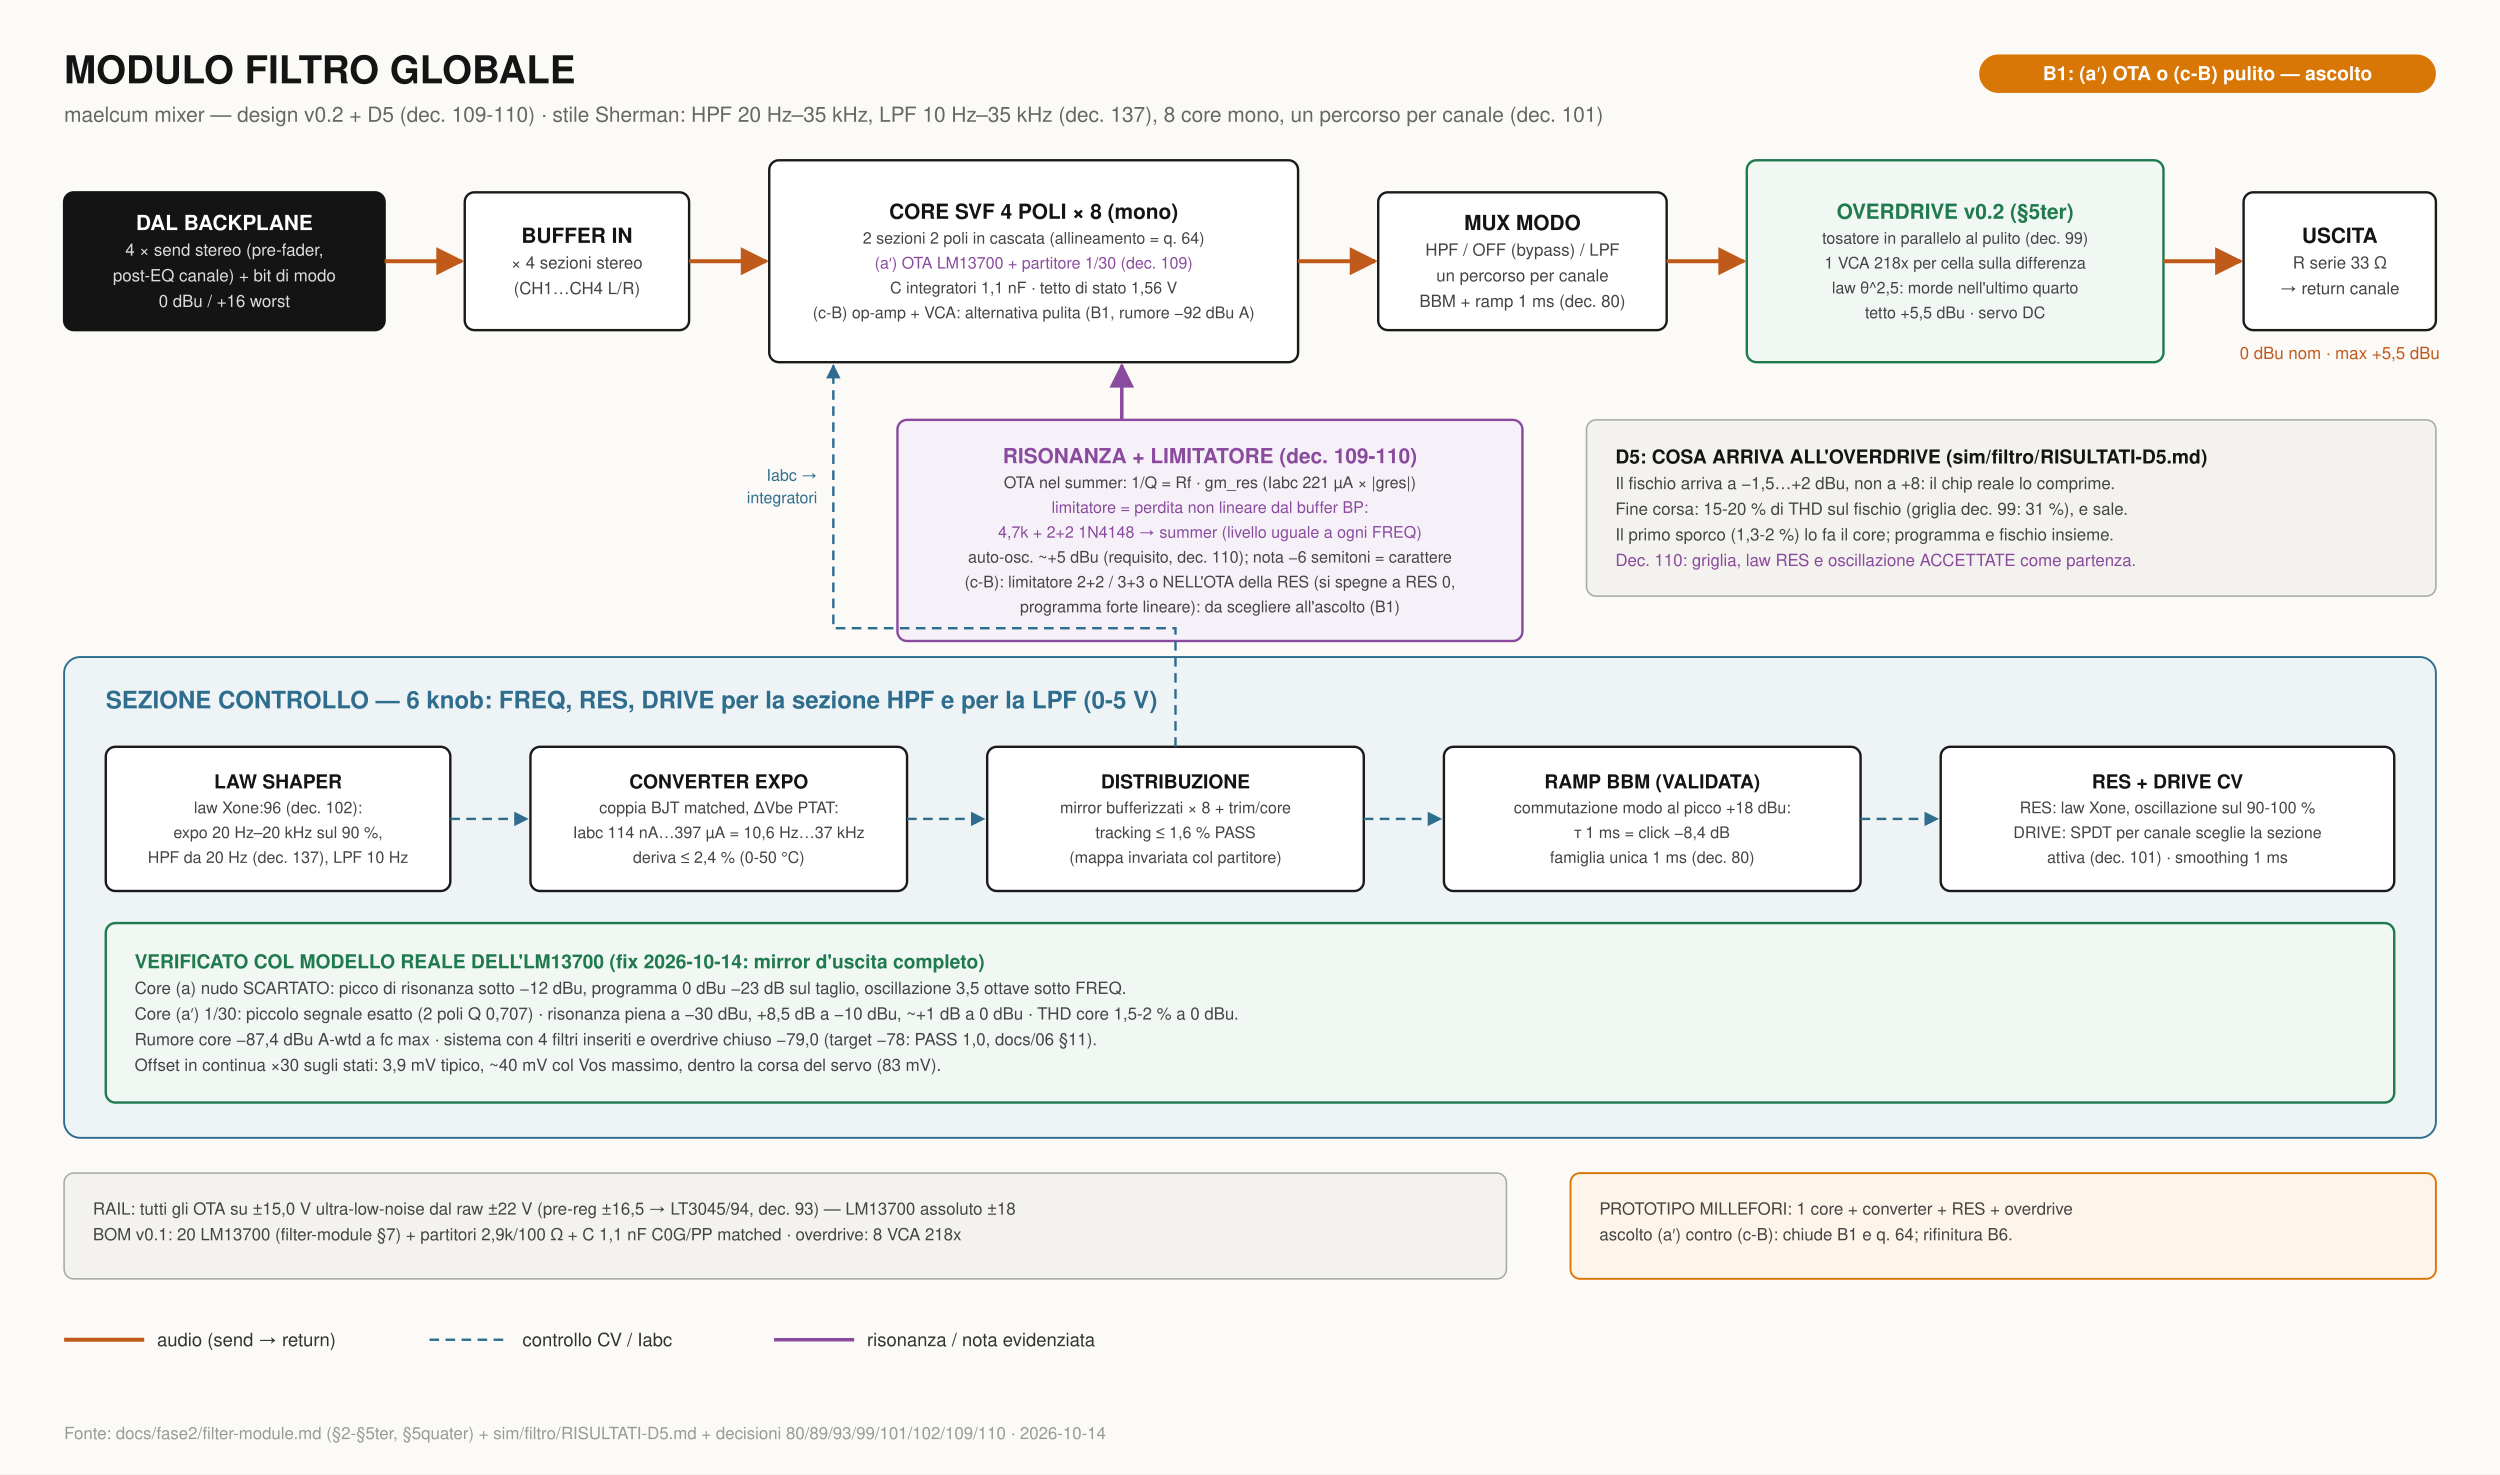
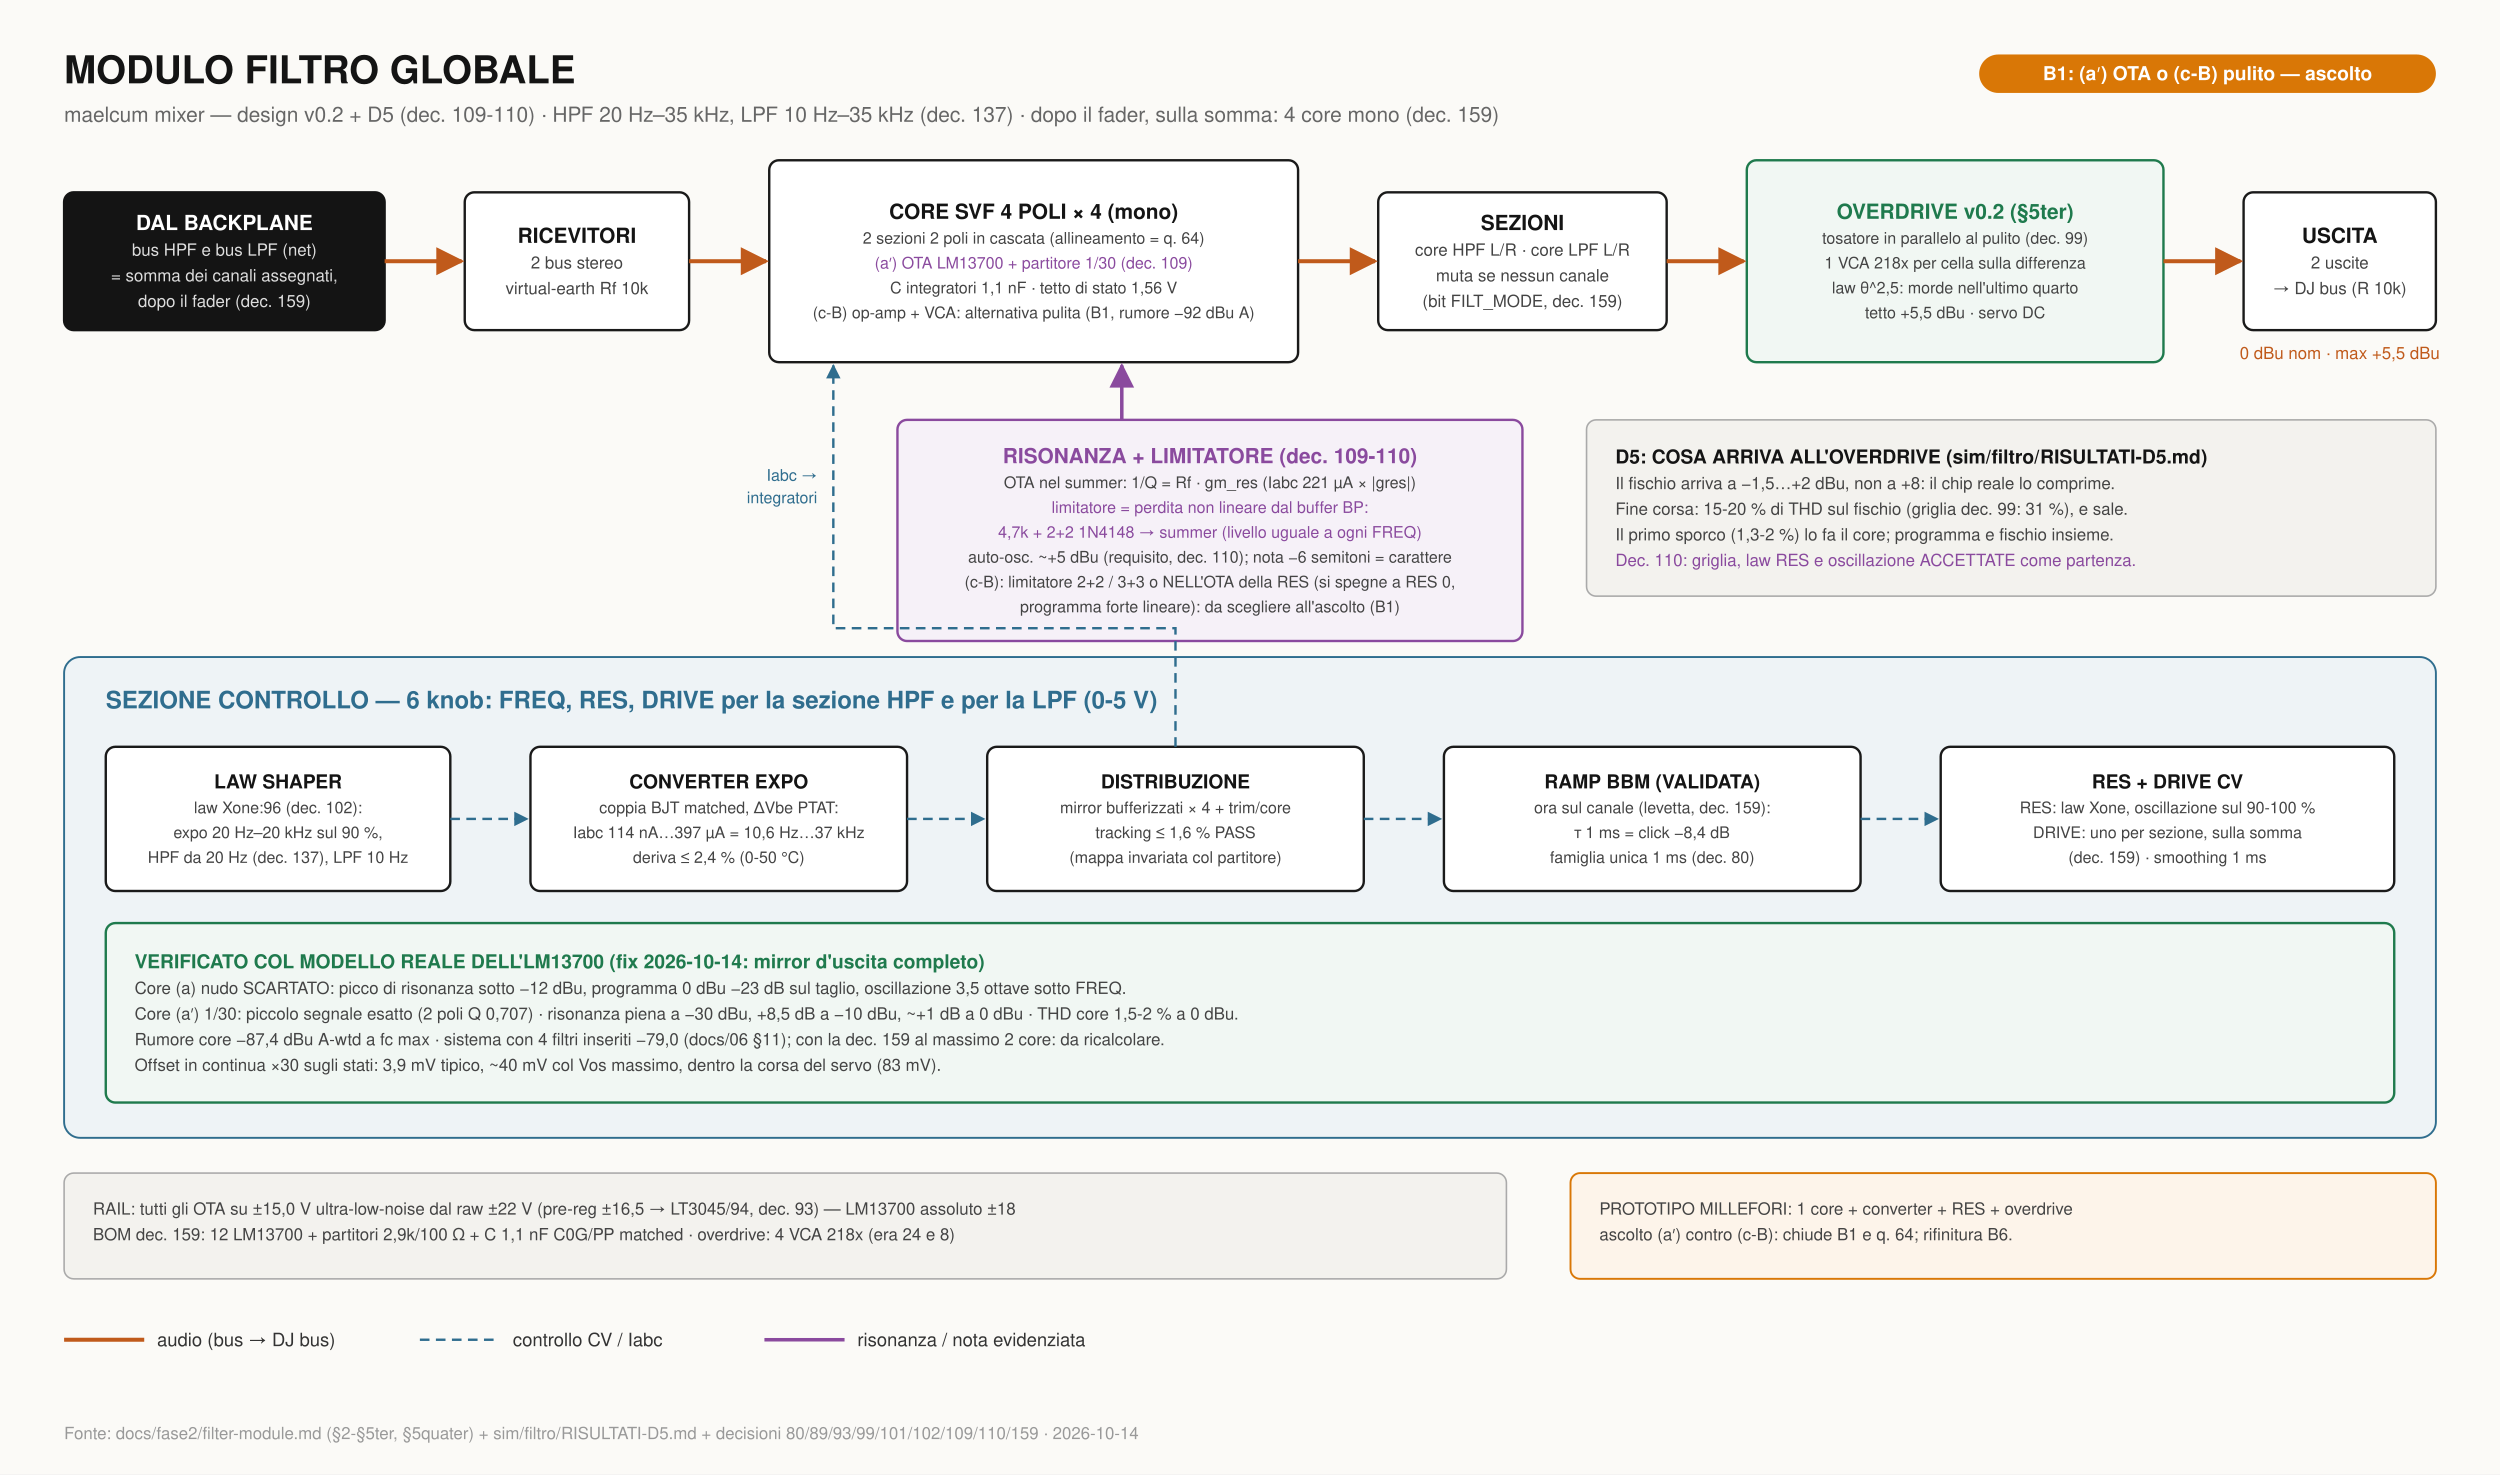
<svg xmlns="http://www.w3.org/2000/svg" viewBox="0 0 1560 920" font-family="Helvetica Neue, Helvetica, Arial, sans-serif">
  <defs>
    <marker id="ar" viewBox="0 0 10 10" refX="9" refY="5" markerWidth="7" markerHeight="7" orient="auto-start-reverse">
      <path d="M0,0 L10,5 L0,10 z" fill="#C05A1B" />
    </marker>
    <marker id="arb" viewBox="0 0 10 10" refX="9" refY="5" markerWidth="7" markerHeight="7" orient="auto-start-reverse">
      <path d="M0,0 L10,5 L0,10 z" fill="#8A4A9E" />
    </marker>
    <marker id="arw" viewBox="0 0 10 10" refX="9" refY="5" markerWidth="6" markerHeight="6" orient="auto-start-reverse">
      <path d="M0,0 L10,5 L0,10 z" fill="#2F6D8E" />
    </marker>
    <marker id="ark" viewBox="0 0 10 10" refX="9" refY="5" markerWidth="7" markerHeight="7" orient="auto-start-reverse">
      <path d="M0,0 L10,5 L0,10 z" fill="#333" />
    </marker>
  </defs>
  <rect width="1560" height="920" fill="#FBFAF7" />
  <text x="40" y="52" font-size="24" font-weight="700" fill="#141414">MODULO FILTRO GLOBALE</text>
-   <text x="40" y="76" font-size="13" fill="#666">maelcum mixer — design v0.2 + D5 (dec. 109-110) · stile Sherman: HPF 20 Hz–35 kHz, LPF 10 Hz–35 kHz (dec. 137), 8 core mono, un percorso per canale (dec. 101)</text>
+   <text x="40" y="76" font-size="13" fill="#666">maelcum mixer — design v0.2 + D5 (dec. 109-110) · HPF 20 Hz–35 kHz, LPF 10 Hz–35 kHz (dec. 137) · dopo il fader, sulla somma: 4 core mono (dec. 159)</text>
  <rect x="1235" y="34" width="285" height="24" rx="12" fill="#D97706" />
  <text x="1377.5" y="50" font-size="12" font-weight="600" fill="#fff" text-anchor="middle">B1: (a′) OTA o (c-B) pulito — ascolto</text>
  <rect x="40" y="120" width="200" height="86" rx="6" fill="#141414" stroke="#141414" stroke-width="1.5" />
  <text x="140" y="143.55" font-size="13" font-weight="700" fill="#fff" text-anchor="middle">DAL BACKPLANE</text>
-   <text x="140" y="159.55" font-size="10.5" fill="#ddd" text-anchor="middle">4 × send stereo (pre-fader,</text>
-   <text x="140" y="175.55" font-size="10.5" fill="#ddd" text-anchor="middle">post-EQ canale) + bit di modo</text>
-   <text x="140" y="191.55" font-size="10.5" fill="#ddd" text-anchor="middle">0 dBu / +16 worst</text>
+   <text x="140" y="159.55" font-size="10.5" fill="#ddd" text-anchor="middle">bus HPF e bus LPF (net)</text>
+   <text x="140" y="175.55" font-size="10.5" fill="#ddd" text-anchor="middle">= somma dei canali assegnati,</text>
+   <text x="140" y="191.55" font-size="10.5" fill="#ddd" text-anchor="middle">dopo il fader (dec. 159)</text>
  <rect x="290" y="120" width="140" height="86" rx="6" fill="#fff" stroke="#1A1A1A" stroke-width="1.5" />
-   <text x="360" y="151.55" font-size="13" font-weight="700" fill="#141414" text-anchor="middle">BUFFER IN</text>
-   <text x="360" y="167.55" font-size="10.5" fill="#444" text-anchor="middle">× 4 sezioni stereo</text>
-   <text x="360" y="183.55" font-size="10.5" fill="#444" text-anchor="middle">(CH1…CH4 L/R)</text>
+   <text x="360" y="151.55" font-size="13" font-weight="700" fill="#141414" text-anchor="middle">RICEVITORI</text>
+   <text x="360" y="167.55" font-size="10.5" fill="#444" text-anchor="middle">2 bus stereo</text>
+   <text x="360" y="183.55" font-size="10.5" fill="#444" text-anchor="middle">virtual-earth Rf 10k</text>
  <rect x="480" y="100" width="330" height="126" rx="6" fill="#fff" stroke="#1A1A1A" stroke-width="1.5" />
-   <text x="645" y="136.55" font-size="13" font-weight="700" fill="#141414" text-anchor="middle">CORE SVF 4 POLI × 8 (mono)</text>
+   <text x="645" y="136.55" font-size="13" font-weight="700" fill="#141414" text-anchor="middle">CORE SVF 4 POLI × 4 (mono)</text>
  <text x="645" y="152.05" font-size="10" fill="#444" text-anchor="middle">2 sezioni 2 poli in cascata (allineamento = q. 64)</text>
  <text x="645" y="167.55" font-size="10" fill="#8A4A9E" text-anchor="middle">(a′) OTA LM13700 + partitore 1/30 (dec. 109)</text>
  <text x="645" y="183.05" font-size="10" fill="#444" text-anchor="middle">C integratori 1,1 nF · tetto di stato 1,56 V</text>
  <text x="645" y="198.55" font-size="10" fill="#444" text-anchor="middle">(c-B) op-amp + VCA: alternativa pulita (B1, rumore −92 dBu A)</text>
  <rect x="860" y="120" width="180" height="86" rx="6" fill="#fff" stroke="#1A1A1A" stroke-width="1.5" />
-   <text x="950" y="143.55" font-size="13" font-weight="700" fill="#141414" text-anchor="middle">MUX MODO</text>
-   <text x="950" y="159.55" font-size="10.5" fill="#444" text-anchor="middle">HPF / OFF (bypass) / LPF</text>
-   <text x="950" y="175.55" font-size="10.5" fill="#444" text-anchor="middle">un percorso per canale</text>
-   <text x="950" y="191.55" font-size="10.5" fill="#444" text-anchor="middle">BBM + ramp 1 ms (dec. 80)</text>
+   <text x="950" y="143.55" font-size="13" font-weight="700" fill="#141414" text-anchor="middle">SEZIONI</text>
+   <text x="950" y="159.55" font-size="10.5" fill="#444" text-anchor="middle">core HPF L/R · core LPF L/R</text>
+   <text x="950" y="175.55" font-size="10.5" fill="#444" text-anchor="middle">muta se nessun canale</text>
+   <text x="950" y="191.55" font-size="10.5" fill="#444" text-anchor="middle">(bit FILT_MODE, dec. 159)</text>
  <rect x="1090" y="100" width="260" height="126" rx="6" fill="#F1F7F3" stroke="#1F7A4D" stroke-width="1.5" />
  <text x="1220" y="136.55" font-size="13" font-weight="700" fill="#1F7A4D" text-anchor="middle">OVERDRIVE v0.2 (§5ter)</text>
  <text x="1220" y="152.05" font-size="10" fill="#444" text-anchor="middle">tosatore in parallelo al pulito (dec. 99)</text>
  <text x="1220" y="167.55" font-size="10" fill="#444" text-anchor="middle">1 VCA 218x per cella sulla differenza</text>
  <text x="1220" y="183.05" font-size="10" fill="#444" text-anchor="middle">law θ^2,5: morde nell'ultimo quarto</text>
  <text x="1220" y="198.55" font-size="10" fill="#444" text-anchor="middle">tetto +5,5 dBu · servo DC</text>
  <rect x="1400" y="120" width="120" height="86" rx="6" fill="#fff" stroke="#1A1A1A" stroke-width="1.5" />
  <text x="1460" y="151.55" font-size="13" font-weight="700" fill="#141414" text-anchor="middle">USCITA</text>
-   <text x="1460" y="167.55" font-size="10.5" fill="#444" text-anchor="middle">R serie 33 Ω</text>
-   <text x="1460" y="183.55" font-size="10.5" fill="#444" text-anchor="middle">→ return canale</text>
+   <text x="1460" y="167.55" font-size="10.5" fill="#444" text-anchor="middle">2 uscite</text>
+   <text x="1460" y="183.55" font-size="10.5" fill="#444" text-anchor="middle">→ DJ bus (R 10k)</text>
  <path d="M 240 163 L 288 163" stroke="#C05A1B" stroke-width="2.5" fill="none" marker-end="url(#ar)" />
  <path d="M 430 163 L 478 163" stroke="#C05A1B" stroke-width="2.5" fill="none" marker-end="url(#ar)" />
  <path d="M 810 163 L 858 163" stroke="#C05A1B" stroke-width="2.5" fill="none" marker-end="url(#ar)" />
  <path d="M 1040 163 L 1088 163" stroke="#C05A1B" stroke-width="2.5" fill="none" marker-end="url(#ar)" />
  <path d="M 1350 163 L 1398 163" stroke="#C05A1B" stroke-width="2.5" fill="none" marker-end="url(#ar)" />
  <text x="1460" y="224" font-size="10.5" fill="#C05A1B" text-anchor="middle">0 dBu nom · max +5,5 dBu</text>
  <rect x="560" y="262" width="390" height="138" rx="6" fill="#F6F1F8" stroke="#8A4A9E" stroke-width="1.5" />
  <text x="755" y="289.05" font-size="13" font-weight="700" fill="#8A4A9E" text-anchor="middle">RISONANZA + LIMITATORE (dec. 109-110)</text>
  <text x="755" y="304.55" font-size="10" fill="#444" text-anchor="middle">OTA nel summer: 1/Q = Rf · gm_res (Iabc 221 µA × |gres|)</text>
  <text x="755" y="320.05" font-size="10" fill="#8A4A9E" text-anchor="middle">limitatore = perdita non lineare dal buffer BP:</text>
  <text x="755" y="335.55" font-size="10" fill="#8A4A9E" text-anchor="middle">4,7k + 2+2 1N4148 → summer (livello uguale a ogni FREQ)</text>
  <text x="755" y="351.05" font-size="10" fill="#444" text-anchor="middle">auto-osc. ~+5 dBu (requisito, dec. 110); nota −6 semitoni = carattere</text>
  <text x="755" y="366.55" font-size="10" fill="#444" text-anchor="middle">(c-B): limitatore 2+2 / 3+3 o NELL'OTA della RES (si spegne a RES 0,</text>
  <text x="755" y="382.05" font-size="10" fill="#444" text-anchor="middle">programma forte lineare): da scegliere all'ascolto (B1)</text>
  <path d="M 700 262 L 700 228" stroke="#8A4A9E" stroke-width="2.2" fill="none" marker-end="url(#arb)" />
  <rect x="990" y="262" width="530" height="110" rx="6" fill="#F3F2EE" stroke="#AAA" stroke-width="1" />
  <text x="1008" y="289.2" font-size="12" font-weight="700" fill="#141414">D5: COSA ARRIVA ALL'OVERDRIVE (sim/filtro/RISULTATI-D5.md)</text>
  <text x="1008" y="305.2" font-size="10.5" fill="#444">Il fischio arriva a −1,5…+2 dBu, non a +8: il chip reale lo comprime.</text>
  <text x="1008" y="321.2" font-size="10.5" fill="#444">Fine corsa: 15-20 % di THD sul fischio (griglia dec. 99: 31 %), e sale.</text>
  <text x="1008" y="337.2" font-size="10.5" fill="#444">Il primo sporco (1,3-2 %) lo fa il core; programma e fischio insieme.</text>
  <text x="1008" y="353.2" font-size="10.5" fill="#8A4A9E">Dec. 110: griglia, law RES e oscillazione ACCETTATE come partenza.</text>
  <rect x="40" y="410" width="1480" height="300" rx="10" fill="#EEF3F6" stroke="#2F6D8E" stroke-width="1.2" />
  <text x="66" y="442" font-size="15" font-weight="700" fill="#2F6D8E">SEZIONE CONTROLLO — 6 knob: FREQ, RES, DRIVE per la sezione HPF e per la LPF (0-5 V)</text>
  <rect x="66" y="466" width="215" height="90" rx="6" fill="#fff" stroke="#1A1A1A" stroke-width="1.5" />
  <text x="173.5" y="491.95" font-size="12" font-weight="700" fill="#141414" text-anchor="middle">LAW SHAPER</text>
  <text x="173.5" y="507.45" font-size="10" fill="#444" text-anchor="middle">law Xone:96 (dec. 102):</text>
  <text x="173.5" y="522.95" font-size="10" fill="#444" text-anchor="middle">expo 20 Hz–20 kHz sul 90 %,</text>
  <text x="173.5" y="538.45" font-size="10" fill="#444" text-anchor="middle">HPF da 20 Hz (dec. 137), LPF 10 Hz</text>
  <rect x="331" y="466" width="235" height="90" rx="6" fill="#fff" stroke="#1A1A1A" stroke-width="1.5" />
  <text x="448.5" y="491.95" font-size="12" font-weight="700" fill="#141414" text-anchor="middle">CONVERTER EXPO</text>
  <text x="448.5" y="507.45" font-size="10" fill="#444" text-anchor="middle">coppia BJT matched, ΔVbe PTAT:</text>
  <text x="448.5" y="522.95" font-size="10" fill="#444" text-anchor="middle">Iabc 114 nA…397 µA = 10,6 Hz…37 kHz</text>
  <text x="448.5" y="538.45" font-size="10" fill="#444" text-anchor="middle">deriva ≤ 2,4 % (0-50 °C)</text>
  <rect x="616" y="466" width="235" height="90" rx="6" fill="#fff" stroke="#1A1A1A" stroke-width="1.5" />
  <text x="733.5" y="491.95" font-size="12" font-weight="700" fill="#141414" text-anchor="middle">DISTRIBUZIONE</text>
-   <text x="733.5" y="507.45" font-size="10" fill="#444" text-anchor="middle">mirror bufferizzati × 8 + trim/core</text>
+   <text x="733.5" y="507.45" font-size="10" fill="#444" text-anchor="middle">mirror bufferizzati × 4 + trim/core</text>
  <text x="733.5" y="522.95" font-size="10" fill="#444" text-anchor="middle">tracking ≤ 1,6 % PASS</text>
  <text x="733.5" y="538.45" font-size="10" fill="#444" text-anchor="middle">(mappa invariata col partitore)</text>
  <rect x="901" y="466" width="260" height="90" rx="6" fill="#fff" stroke="#1A1A1A" stroke-width="1.5" />
  <text x="1031" y="491.95" font-size="12" font-weight="700" fill="#141414" text-anchor="middle">RAMP BBM (VALIDATA)</text>
-   <text x="1031" y="507.45" font-size="10" fill="#444" text-anchor="middle">commutazione modo al picco +18 dBu:</text>
+   <text x="1031" y="507.45" font-size="10" fill="#444" text-anchor="middle">ora sul canale (levetta, dec. 159):</text>
  <text x="1031" y="522.95" font-size="10" fill="#444" text-anchor="middle">τ 1 ms = click −8,4 dB</text>
  <text x="1031" y="538.45" font-size="10" fill="#444" text-anchor="middle">famiglia unica 1 ms (dec. 80)</text>
  <rect x="1211" y="466" width="283" height="90" rx="6" fill="#fff" stroke="#1A1A1A" stroke-width="1.5" />
  <text x="1352.5" y="491.95" font-size="12" font-weight="700" fill="#141414" text-anchor="middle">RES + DRIVE CV</text>
  <text x="1352.5" y="507.45" font-size="10" fill="#444" text-anchor="middle">RES: law Xone, oscillazione sul 90-100 %</text>
-   <text x="1352.5" y="522.95" font-size="10" fill="#444" text-anchor="middle">DRIVE: SPDT per canale sceglie la sezione</text>
-   <text x="1352.5" y="538.45" font-size="10" fill="#444" text-anchor="middle">attiva (dec. 101) · smoothing 1 ms</text>
+   <text x="1352.5" y="522.95" font-size="10" fill="#444" text-anchor="middle">DRIVE: uno per sezione, sulla somma</text>
+   <text x="1352.5" y="538.45" font-size="10" fill="#444" text-anchor="middle">(dec. 159) · smoothing 1 ms</text>
  <path d="M 281 511 L 329 511" stroke="#2F6D8E" stroke-width="1.5" fill="none" stroke-dasharray="6 4" marker-end="url(#arw)" />
  <path d="M 566 511 L 614 511" stroke="#2F6D8E" stroke-width="1.5" fill="none" stroke-dasharray="6 4" marker-end="url(#arw)" />
  <path d="M 851 511 L 899 511" stroke="#2F6D8E" stroke-width="1.5" fill="none" stroke-dasharray="6 4" marker-end="url(#arw)" />
  <path d="M 1161 511 L 1209 511" stroke="#2F6D8E" stroke-width="1.5" fill="none" stroke-dasharray="6 4" marker-end="url(#arw)" />
  <path d="M 733.5 466 L 733.5 392 L 520 392 L 520 228" stroke="#2F6D8E" stroke-width="1.5" fill="none" stroke-dasharray="6 4" marker-end="url(#arw)" />
  <text x="510" y="300" font-size="10" fill="#2F6D8E" text-anchor="end">Iabc →</text>
  <text x="510" y="314" font-size="10" fill="#2F6D8E" text-anchor="end">integratori</text>
  <rect x="66" y="576" width="1428" height="112" rx="6" fill="#F1F7F3" stroke="#1F7A4D" stroke-width="1.5" />
  <text x="84" y="604.2" font-size="12" font-weight="700" fill="#1F7A4D">VERIFICATO COL MODELLO REALE DELL'LM13700 (fix 2026-10-14: mirror d'uscita completo)</text>
  <text x="84" y="620.2" font-size="10.5" fill="#444">Core (a) nudo SCARTATO: picco di risonanza sotto −12 dBu, programma 0 dBu −23 dB sul taglio, oscillazione 3,5 ottave sotto FREQ.</text>
  <text x="84" y="636.2" font-size="10.5" fill="#444">Core (a′) 1/30: piccolo segnale esatto (2 poli Q 0,707) · risonanza piena a −30 dBu, +8,5 dB a −10 dBu, ~+1 dB a 0 dBu · THD core 1,5-2 % a 0 dBu.</text>
-   <text x="84" y="652.2" font-size="10.5" fill="#444">Rumore core −87,4 dBu A-wtd a fc max · sistema con 4 filtri inseriti e overdrive chiuso −79,0 (target −78: PASS 1,0, docs/06 §11).</text>
+   <text x="84" y="652.2" font-size="10.5" fill="#444">Rumore core −87,4 dBu A-wtd a fc max · sistema con 4 filtri inseriti −79,0 (docs/06 §11); con la dec. 159 al massimo 2 core: da ricalcolare.</text>
  <text x="84" y="668.2" font-size="10.5" fill="#444">Offset in continua ×30 sugli stati: 3,9 mV tipico, ~40 mV col Vos massimo, dentro la corsa del servo (83 mV).</text>
  <rect x="40" y="732" width="900" height="66" rx="6" fill="#F3F2EE" stroke="#AAA" stroke-width="1" />
  <text x="58" y="757.925" font-size="10.5" fill="#444">RAIL: tutti gli OTA su ±15,0 V ultra-low-noise dal raw ±22 V (pre-reg ±16,5 → LT3045/94, dec. 93) — LM13700 assoluto ±18</text>
-   <text x="58" y="773.925" font-size="10.5" fill="#444">BOM v0.1: 20 LM13700 (filter-module §7) + partitori 2,9k/100 Ω + C 1,1 nF C0G/PP matched · overdrive: 8 VCA 218x</text>
+   <text x="58" y="773.925" font-size="10.5" fill="#444">BOM dec. 159: 12 LM13700 + partitori 2,9k/100 Ω + C 1,1 nF C0G/PP matched · overdrive: 4 VCA 218x (era 24 e 8)</text>
  <rect x="980" y="732" width="540" height="66" rx="6" fill="#FDF4EA" stroke="#D97706" stroke-width="1.2" />
  <text x="998" y="757.925" font-size="10.5" fill="#444">PROTOTIPO MILLEFORI: 1 core + converter + RES + overdrive</text>
  <text x="998" y="773.925" font-size="10.5" fill="#444">ascolto (a′) contro (c-B): chiude B1 e q. 64; rifinitura B6.</text>
  <path d="M 40 836 L 90 836" stroke="#C05A1B" stroke-width="2.5" />
-   <text x="98" y="840" font-size="11.5" fill="#333">audio (send → return)</text>
-   <path d="M 268 836 L 318 836" stroke="#2F6D8E" stroke-width="1.5" stroke-dasharray="6 4" />
-   <text x="326" y="840" font-size="11.5" fill="#333">controllo CV / Iabc</text>
-   <path d="M 483 836 L 533 836" stroke="#8A4A9E" stroke-width="2.2" />
-   <text x="541" y="840" font-size="11.5" fill="#333">risonanza / nota evidenziata</text>
-   <text x="40" y="898" font-size="10.5" fill="#999">Fonte: docs/fase2/filter-module.md (§2-§5ter, §5quater) + sim/filtro/RISULTATI-D5.md + decisioni 80/89/93/99/101/102/109/110 · 2026-10-14</text>
+   <text x="98" y="840" font-size="11.5" fill="#333">audio (bus → DJ bus)</text>
+   <path d="M 262 836 L 312 836" stroke="#2F6D8E" stroke-width="1.5" stroke-dasharray="6 4" />
+   <text x="320" y="840" font-size="11.5" fill="#333">controllo CV / Iabc</text>
+   <path d="M 477 836 L 527 836" stroke="#8A4A9E" stroke-width="2.2" />
+   <text x="535" y="840" font-size="11.5" fill="#333">risonanza / nota evidenziata</text>
+   <text x="40" y="898" font-size="10.5" fill="#999">Fonte: docs/fase2/filter-module.md (§2-§5ter, §5quater) + sim/filtro/RISULTATI-D5.md + decisioni 80/89/93/99/101/102/109/110/159 · 2026-10-14</text>
</svg>
